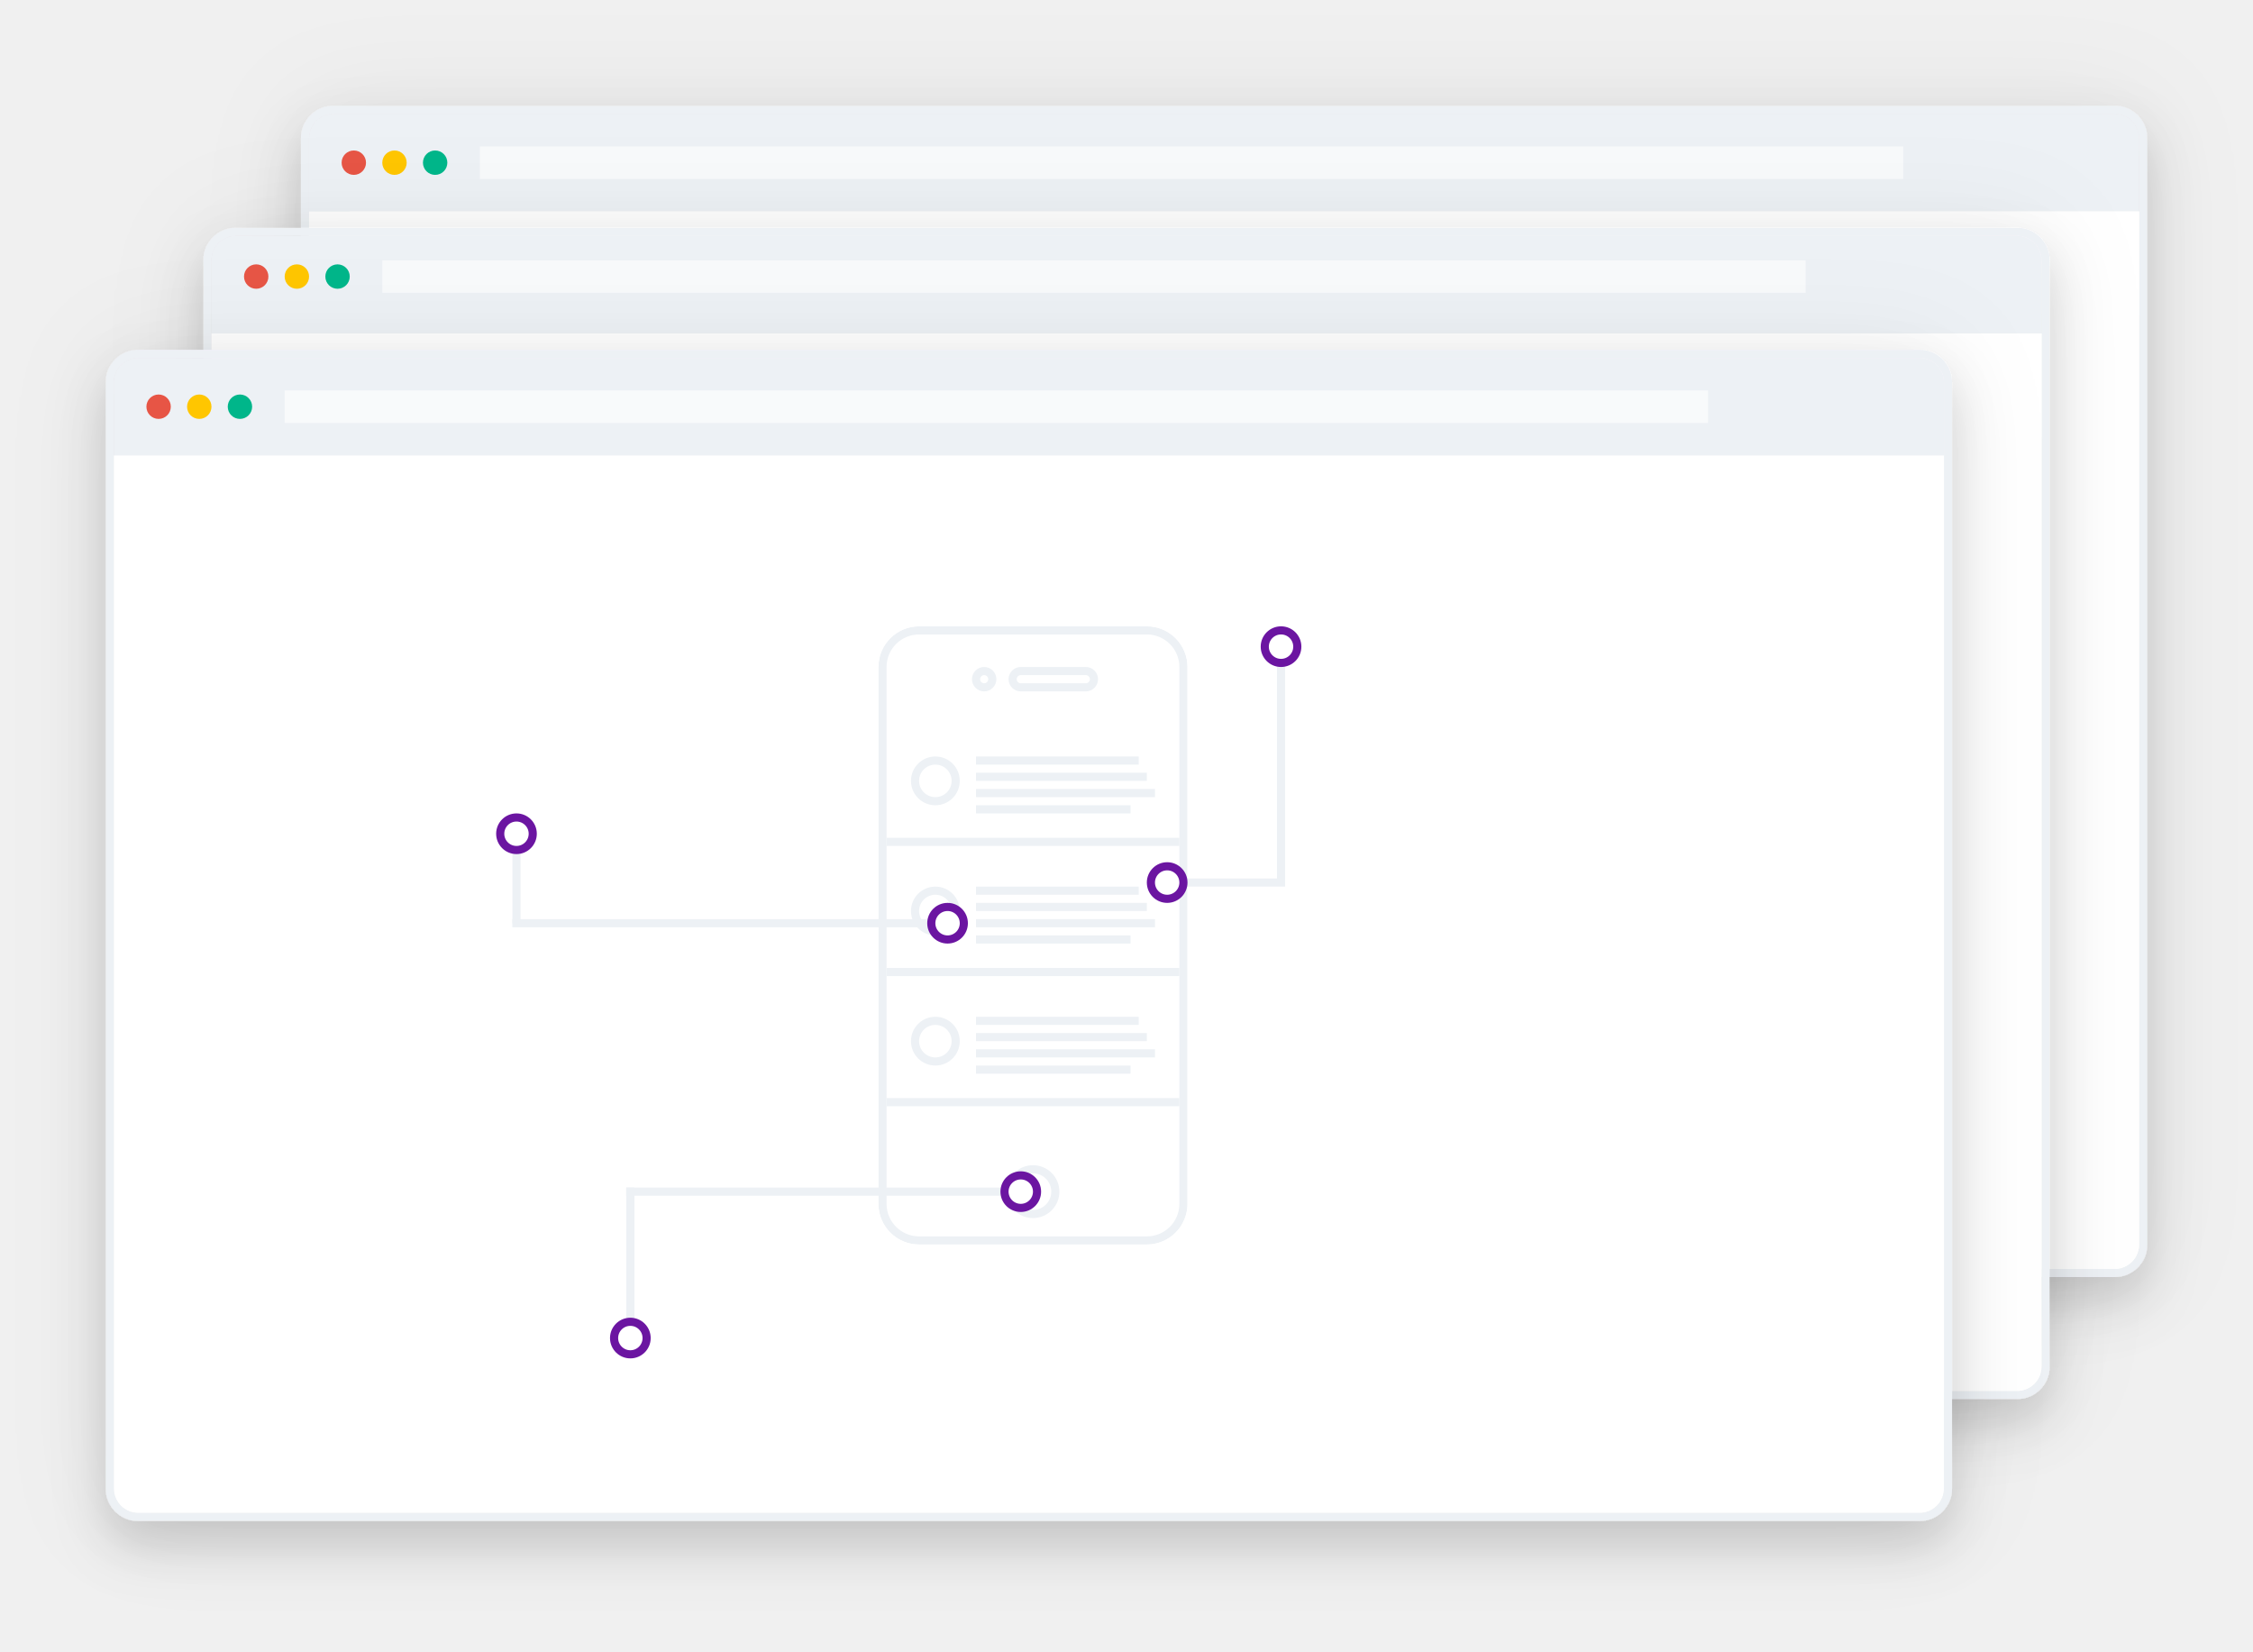
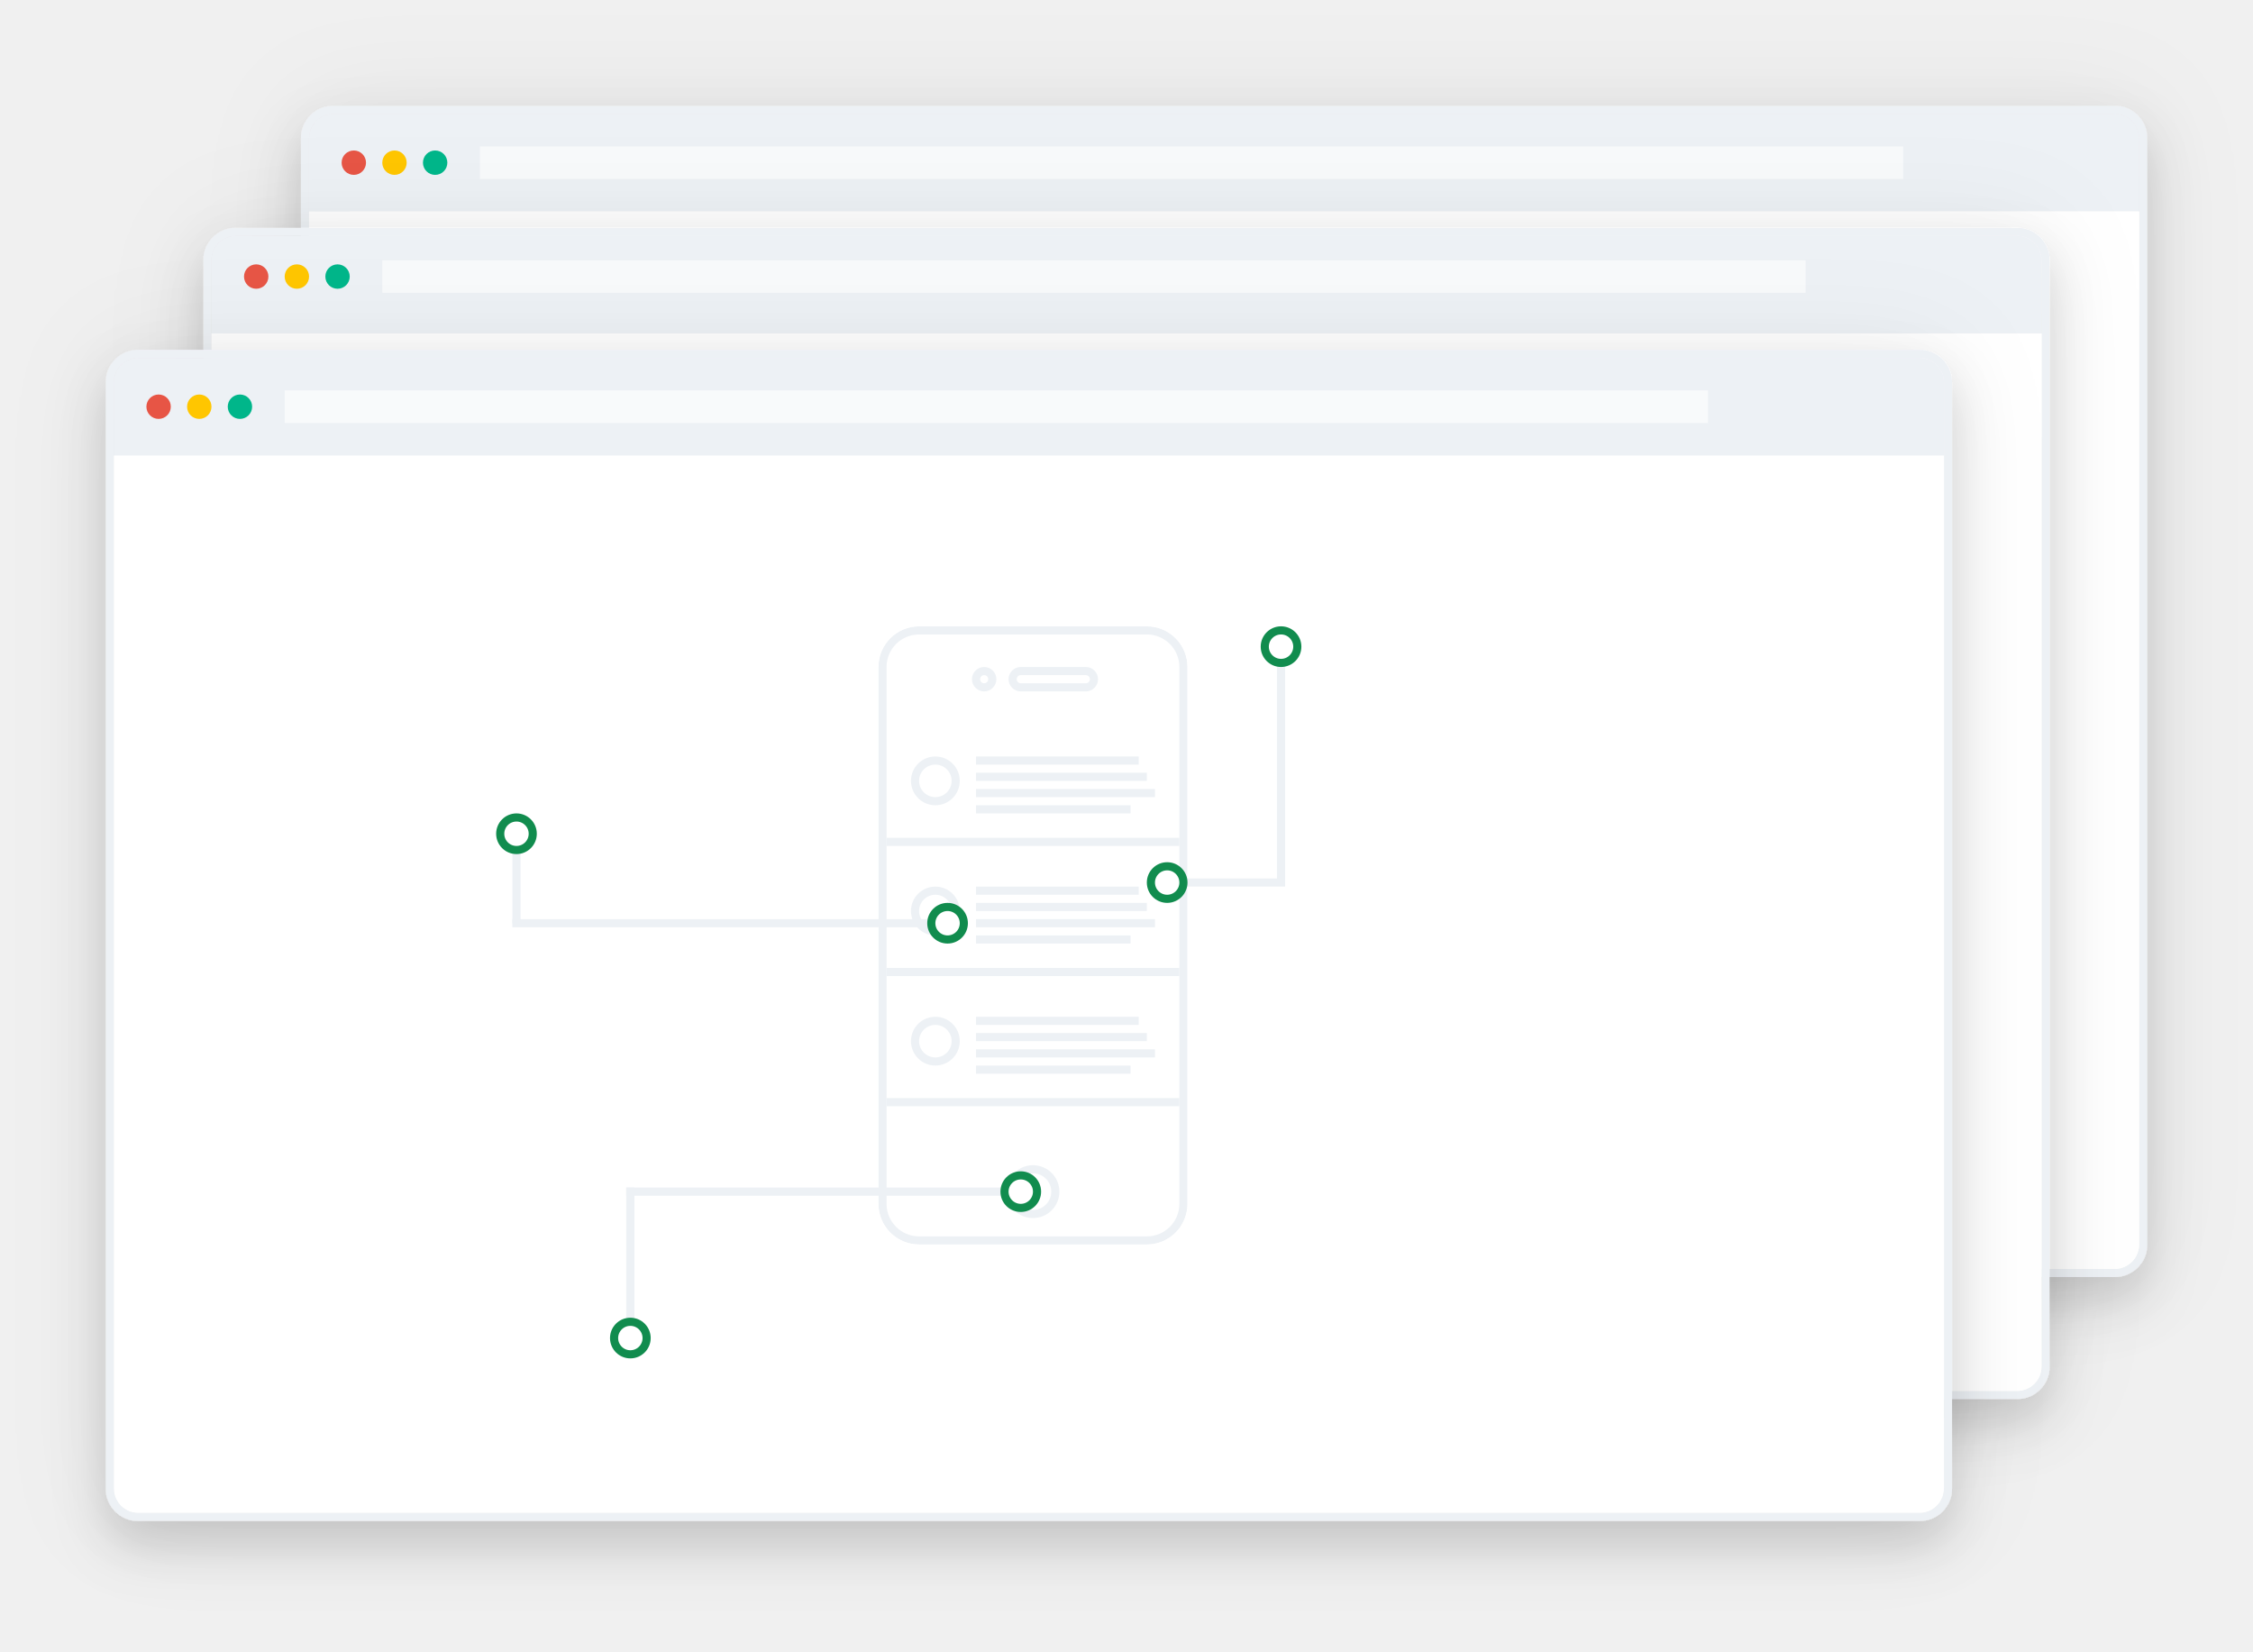
<svg xmlns="http://www.w3.org/2000/svg" xmlns:xlink="http://www.w3.org/1999/xlink" width="277px" height="203px" viewBox="0 0 277 203" version="1.1">
  <defs>
    <filter x="-50%" y="-50%" width="200%" height="200%" filterUnits="objectBoundingBox" id="filter-1">
      <feOffset dx="0" dy="3" in="SourceAlpha" result="shadowOffsetOuter1" />
      <feGaussianBlur stdDeviation="3" in="shadowOffsetOuter1" result="shadowBlurOuter1" />
      <feColorMatrix values="0 0 0 0 0   0 0 0 0 0   0 0 0 0 0  0 0 0 0.16 0" type="matrix" in="shadowBlurOuter1" result="shadowMatrixOuter1" />
      <feMerge>
        <feMergeNode in="shadowMatrixOuter1" />
        <feMergeNode in="SourceGraphic" />
      </feMerge>
    </filter>
    <filter x="-50%" y="-50%" width="200%" height="200%" filterUnits="objectBoundingBox" id="filter-2">
      <feOffset dx="0" dy="0" in="SourceAlpha" result="shadowOffsetOuter1" />
      <feGaussianBlur stdDeviation="6.5" in="shadowOffsetOuter1" result="shadowBlurOuter1" />
      <feColorMatrix values="0 0 0 0 0   0 0 0 0 0   0 0 0 0 0  0 0 0 0.058 0" type="matrix" in="shadowBlurOuter1" result="shadowMatrixOuter1" />
      <feMerge>
        <feMergeNode in="shadowMatrixOuter1" />
        <feMergeNode in="SourceGraphic" />
      </feMerge>
    </filter>
    <rect id="path-3" x="0" y="0" width="225" height="142" rx="3" />
    <mask id="mask-5" maskContentUnits="userSpaceOnUse" maskUnits="objectBoundingBox" x="-1" y="-1" width="227" height="144">
      <rect x="-1" y="-1" width="227" height="144" fill="white" />
      <use xlink:href="#path-3" fill="black" />
    </mask>
    <filter x="-50%" y="-50%" width="200%" height="200%" filterUnits="objectBoundingBox" id="filter-6">
      <feOffset dx="0" dy="3" in="SourceAlpha" result="shadowOffsetOuter1" />
      <feGaussianBlur stdDeviation="3" in="shadowOffsetOuter1" result="shadowBlurOuter1" />
      <feColorMatrix values="0 0 0 0 0   0 0 0 0 0   0 0 0 0 0  0 0 0 0.16 0" type="matrix" in="shadowBlurOuter1" result="shadowMatrixOuter1" />
      <feMerge>
        <feMergeNode in="shadowMatrixOuter1" />
        <feMergeNode in="SourceGraphic" />
      </feMerge>
    </filter>
    <filter x="-50%" y="-50%" width="200%" height="200%" filterUnits="objectBoundingBox" id="filter-7">
      <feOffset dx="0" dy="0" in="SourceAlpha" result="shadowOffsetOuter1" />
      <feGaussianBlur stdDeviation="6.5" in="shadowOffsetOuter1" result="shadowBlurOuter1" />
      <feColorMatrix values="0 0 0 0 0   0 0 0 0 0   0 0 0 0 0  0 0 0 0.058 0" type="matrix" in="shadowBlurOuter1" result="shadowMatrixOuter1" />
      <feMerge>
        <feMergeNode in="shadowMatrixOuter1" />
        <feMergeNode in="SourceGraphic" />
      </feMerge>
    </filter>
    <rect id="path-8" x="0" y="0" width="225" height="142" rx="3" />
    <mask id="mask-10" maskContentUnits="userSpaceOnUse" maskUnits="objectBoundingBox" x="-1" y="-1" width="227" height="144">
      <rect x="-1" y="-1" width="227" height="144" fill="white" />
      <use xlink:href="#path-8" fill="black" />
    </mask>
    <filter x="-50%" y="-50%" width="200%" height="200%" filterUnits="objectBoundingBox" id="filter-11">
      <feOffset dx="0" dy="3" in="SourceAlpha" result="shadowOffsetOuter1" />
      <feGaussianBlur stdDeviation="3" in="shadowOffsetOuter1" result="shadowBlurOuter1" />
      <feColorMatrix values="0 0 0 0 0   0 0 0 0 0   0 0 0 0 0  0 0 0 0.16 0" type="matrix" in="shadowBlurOuter1" result="shadowMatrixOuter1" />
      <feMerge>
        <feMergeNode in="shadowMatrixOuter1" />
        <feMergeNode in="SourceGraphic" />
      </feMerge>
    </filter>
    <filter x="-50%" y="-50%" width="200%" height="200%" filterUnits="objectBoundingBox" id="filter-12">
      <feOffset dx="0" dy="0" in="SourceAlpha" result="shadowOffsetOuter1" />
      <feGaussianBlur stdDeviation="6.5" in="shadowOffsetOuter1" result="shadowBlurOuter1" />
      <feColorMatrix values="0 0 0 0 0   0 0 0 0 0   0 0 0 0 0  0 0 0 0.058 0" type="matrix" in="shadowBlurOuter1" result="shadowMatrixOuter1" />
      <feMerge>
        <feMergeNode in="shadowMatrixOuter1" />
        <feMergeNode in="SourceGraphic" />
      </feMerge>
    </filter>
    <rect id="path-13" x="0" y="0" width="225" height="142" rx="3" />
    <mask id="mask-15" maskContentUnits="userSpaceOnUse" maskUnits="objectBoundingBox" x="-1" y="-1" width="227" height="144">
      <rect x="-1" y="-1" width="227" height="144" fill="white" />
      <use xlink:href="#path-13" fill="black" />
    </mask>
    <rect id="path-16" x="0" y="0" width="38" height="76" rx="5" />
    <mask id="mask-17" maskContentUnits="userSpaceOnUse" maskUnits="objectBoundingBox" x="0" y="0" width="38" height="76" fill="white">
      <use xlink:href="#path-16" />
    </mask>
    <mask id="mask-19" maskContentUnits="userSpaceOnUse" maskUnits="objectBoundingBox" x="0" y="0" width="38" height="76" fill="white">
      <use xlink:href="#path-16" />
    </mask>
    <circle id="path-20" cx="6" cy="3" r="3" />
    <mask id="mask-21" maskContentUnits="userSpaceOnUse" maskUnits="objectBoundingBox" x="0" y="0" width="6" height="6" fill="white">
      <use xlink:href="#path-20" />
    </mask>
    <circle id="path-22" cx="6" cy="3" r="3" />
    <mask id="mask-23" maskContentUnits="userSpaceOnUse" maskUnits="objectBoundingBox" x="0" y="0" width="6" height="6" fill="white">
      <use xlink:href="#path-22" />
    </mask>
    <circle id="path-24" cx="6" cy="3" r="3" />
    <mask id="mask-25" maskContentUnits="userSpaceOnUse" maskUnits="objectBoundingBox" x="0" y="0" width="6" height="6" fill="white">
      <use xlink:href="#path-24" />
    </mask>
    <rect id="path-26" x="-5" y="15" width="4" height="4" />
    <mask id="mask-27" maskContentUnits="userSpaceOnUse" maskUnits="objectBoundingBox" x="0" y="0" width="4" height="4" fill="white">
      <use xlink:href="#path-26" />
    </mask>
    <circle id="path-28" cx="2" cy="1.5" r="1.5" />
    <mask id="mask-29" maskContentUnits="userSpaceOnUse" maskUnits="objectBoundingBox" x="0" y="0" width="3" height="3" fill="white">
      <use xlink:href="#path-28" />
    </mask>
    <circle id="path-30" cx="8" cy="64.5" r="3.25" />
    <mask id="mask-31" maskContentUnits="userSpaceOnUse" maskUnits="objectBoundingBox" x="0" y="0" width="6.5" height="6.5" fill="white">
      <use xlink:href="#path-30" />
    </mask>
    <rect id="path-32" x="5" y="0" width="11" height="3" rx="1.5" />
    <mask id="mask-33" maskContentUnits="userSpaceOnUse" maskUnits="objectBoundingBox" x="0" y="0" width="11" height="3" fill="white">
      <use xlink:href="#path-32" />
    </mask>
    <circle id="path-34" cx="2.5" cy="2.5" r="2.5" />
    <mask id="mask-35" maskContentUnits="userSpaceOnUse" maskUnits="objectBoundingBox" x="0" y="0" width="5" height="5" fill="white">
      <use xlink:href="#path-34" />
    </mask>
    <circle id="path-36" cx="55.5" cy="13.5" r="2.5" />
    <mask id="mask-37" maskContentUnits="userSpaceOnUse" maskUnits="objectBoundingBox" x="0" y="0" width="5" height="5" fill="white">
      <use xlink:href="#path-36" />
    </mask>
    <circle id="path-38" cx="16.5" cy="2.5" r="2.5" />
    <mask id="mask-39" maskContentUnits="userSpaceOnUse" maskUnits="objectBoundingBox" x="0" y="0" width="5" height="5" fill="white">
      <use xlink:href="#path-38" />
    </mask>
    <circle id="path-40" cx="2.5" cy="31.5" r="2.5" />
    <mask id="mask-41" maskContentUnits="userSpaceOnUse" maskUnits="objectBoundingBox" x="0" y="0" width="5" height="5" fill="white">
      <use xlink:href="#path-40" />
    </mask>
    <circle id="path-42" cx="2.5" cy="20.5" r="2.5" />
    <mask id="mask-43" maskContentUnits="userSpaceOnUse" maskUnits="objectBoundingBox" x="0" y="0" width="5" height="5" fill="white">
      <use xlink:href="#path-42" />
    </mask>
    <circle id="path-44" cx="50.5" cy="2.5" r="2.5" />
    <mask id="mask-45" maskContentUnits="userSpaceOnUse" maskUnits="objectBoundingBox" x="0" y="0" width="5" height="5" fill="white">
      <use xlink:href="#path-44" />
    </mask>
  </defs>
  <g id="Page-1" stroke="none" stroke-width="1" fill="none" fill-rule="evenodd">
    <g id="Artboard-2" transform="translate(-372, -236)">
      <g id="fblue2" transform="translate(386, 250)">
        <g id="hiddenback" filter="url(#filter-1)" transform="translate(24, 0)">
          <g id="browser">
            <g id="main-window" filter="url(#filter-2)">
              <mask id="mask-4" fill="white">
                <use xlink:href="#path-3" />
              </mask>
              <g id="Mask">
                <use fill="#EDF1F5" fill-rule="evenodd" xlink:href="#path-3" />
                <use stroke="#EDF1F5" mask="url(#mask-5)" stroke-width="2" xlink:href="#path-3" />
              </g>
              <rect id="window-mask" fill="#FFFFFF" mask="url(#mask-4)" x="-1" y="12" width="227" height="169" />
              <rect id="window-mask-copy" fill="#FFFFFF" mask="url(#mask-4)" x="5" y="12" width="227" height="169" />
            </g>
            <g id="top" transform="translate(4, 4)">
              <circle id="Oval-1" fill="#00B68A" cx="11.5" cy="2" r="1.5" />
              <circle id="Oval-1-Copy" fill="#FFC600" cx="6.5" cy="2" r="1.5" />
              <circle id="Oval-1-Copy-2" fill="#E75545" cx="1.5" cy="2" r="1.5" />
              <rect id="address-bar" fill="#FFFFFF" opacity="0.625" x="17" y="0" width="175" height="4" />
            </g>
          </g>
        </g>
        <g id="hiddenmiddle" filter="url(#filter-6)" transform="translate(12, 15)">
          <g id="browser">
            <g id="main-window" filter="url(#filter-7)">
              <mask id="mask-9" fill="white">
                <use xlink:href="#path-8" />
              </mask>
              <g id="Mask">
                <use fill="#EDF1F5" fill-rule="evenodd" xlink:href="#path-8" />
                <use stroke="#EDF1F5" mask="url(#mask-10)" stroke-width="2" xlink:href="#path-8" />
              </g>
              <rect id="window-mask" fill="#FFFFFF" mask="url(#mask-9)" x="-1" y="12" width="227" height="169" />
              <rect id="window-mask-copy" fill="#FFFFFF" mask="url(#mask-9)" x="5" y="12" width="227" height="169" />
            </g>
            <g id="top" transform="translate(4, 3)">
              <circle id="Oval-1" fill="#00B68A" cx="11.5" cy="2" r="1.5" />
              <circle id="Oval-1-Copy" fill="#FFC600" cx="6.5" cy="2" r="1.5" />
              <circle id="Oval-1-Copy-2" fill="#E75545" cx="1.5" cy="2" r="1.5" />
              <rect id="address-bar" fill="#FFFFFF" opacity="0.625" x="17" y="0" width="175" height="4" />
            </g>
          </g>
        </g>
        <g id="bottom-right" filter="url(#filter-11)" transform="translate(0, 30)">
          <g id="browser">
            <g id="main-window" filter="url(#filter-12)">
              <mask id="mask-14" fill="white">
                <use xlink:href="#path-13" />
              </mask>
              <g id="Mask">
                <use fill="#EDF1F5" fill-rule="evenodd" xlink:href="#path-13" />
                <use stroke="#EDF1F5" mask="url(#mask-15)" stroke-width="2" xlink:href="#path-13" />
              </g>
              <rect id="window-mask" fill="#FFFFFF" mask="url(#mask-14)" x="-1" y="12" width="227" height="169" />
            </g>
            <g id="top" transform="translate(4, 4)">
              <circle id="Oval-1" fill="#00B68A" cx="11.5" cy="2" r="1.5" />
              <circle id="Oval-1-Copy" fill="#FFC600" cx="6.5" cy="2" r="1.5" />
              <circle id="Oval-1-Copy-2" fill="#E75545" cx="1.5" cy="2" r="1.5" />
              <rect id="address-bar" fill="#FFFFFF" opacity="0.625" x="17" y="0" width="175" height="4" />
            </g>
          </g>
        </g>
        <g id="iphone" transform="translate(94, 63)">
          <g id="Group-5">
            <mask id="mask-18" fill="white">
              <use xlink:href="#path-16" />
            </mask>
            <g id="Rectangle-37" stroke="#EDF1F5" mask="url(#mask-17)" stroke-width="2" fill="#FFFFFF">
              <use mask="url(#mask-19)" xlink:href="#path-16" />
            </g>
            <g id="Group-6" mask="url(#mask-18)">
              <g transform="translate(1, 16)">
                <use id="Oval-46-Copy" stroke="#EDF1F5" mask="url(#mask-21)" stroke-width="2" fill="none" xlink:href="#path-20" />
                <rect id="Rectangle-243" stroke="none" fill="#EDF1F5" fill-rule="evenodd" x="11" y="0" width="20" height="1" />
                <rect id="Rectangle-243" stroke="none" fill="#EDF1F5" fill-rule="evenodd" x="11" y="2" width="21" height="1" />
                <rect id="Rectangle-243" stroke="none" fill="#EDF1F5" fill-rule="evenodd" x="11" y="4" width="22" height="1" />
                <rect id="Rectangle-243" stroke="none" fill="#EDF1F5" fill-rule="evenodd" x="11" y="6" width="19" height="1" />
                <rect id="Rectangle-243" stroke="none" fill="#EDF1F5" fill-rule="evenodd" x="0" y="10" width="36" height="1" />
              </g>
            </g>
            <g id="Group-6" mask="url(#mask-18)">
              <g transform="translate(1, 48)">
                <use id="Oval-46-Copy" stroke="#EDF1F5" mask="url(#mask-23)" stroke-width="2" fill="none" xlink:href="#path-22" />
                <rect id="Rectangle-243" stroke="none" fill="#EDF1F5" fill-rule="evenodd" x="11" y="0" width="20" height="1" />
                <rect id="Rectangle-243" stroke="none" fill="#EDF1F5" fill-rule="evenodd" x="11" y="2" width="21" height="1" />
                <rect id="Rectangle-243" stroke="none" fill="#EDF1F5" fill-rule="evenodd" x="11" y="4" width="22" height="1" />
                <rect id="Rectangle-243" stroke="none" fill="#EDF1F5" fill-rule="evenodd" x="11" y="6" width="19" height="1" />
                <rect id="Rectangle-243" stroke="none" fill="#EDF1F5" fill-rule="evenodd" x="0" y="10" width="36" height="1" />
              </g>
            </g>
            <g id="Group-6" mask="url(#mask-18)">
              <g transform="translate(1, 32)">
                <use id="Oval-46-Copy" stroke="#EDF1F5" mask="url(#mask-25)" stroke-width="2" fill="none" xlink:href="#path-24" />
                <rect id="Rectangle-243" stroke="none" fill="#EDF1F5" fill-rule="evenodd" x="11" y="0" width="20" height="1" />
                <rect id="Rectangle-243" stroke="none" fill="#EDF1F5" fill-rule="evenodd" x="11" y="2" width="21" height="1" />
                <rect id="Rectangle-243" stroke="none" fill="#EDF1F5" fill-rule="evenodd" x="11" y="4" width="22" height="1" />
                <rect id="Rectangle-243" stroke="none" fill="#EDF1F5" fill-rule="evenodd" x="11" y="6" width="19" height="1" />
                <rect id="Rectangle-243" stroke="none" fill="#EDF1F5" fill-rule="evenodd" x="0" y="10" width="36" height="1" />
              </g>
            </g>
            <g id="Rectangle-212-Copy" mask="url(#mask-18)" stroke-width="2" stroke="#EDF1F5">
              <use mask="url(#mask-27)" xlink:href="#path-26" />
            </g>
            <path d="M-6.509,63.5 L48.5,63.5" id="Line-Copy-5" stroke="#EDF1F5" stroke-linecap="square" mask="url(#mask-18)" />
            <path d="M-8.509,11.5 L46.5,11.5" id="Line" stroke="#EDF1F5" stroke-linecap="square" mask="url(#mask-18)" />
            <g id="Group-2" mask="url(#mask-18)" stroke="#EDF1F5" stroke-width="2" fill="#FFFFFF">
              <g transform="translate(11, 5)">
                <use id="Oval-9" mask="url(#mask-29)" xlink:href="#path-28" />
                <use id="Oval-9" mask="url(#mask-31)" xlink:href="#path-30" />
                <use id="Rectangle-106" mask="url(#mask-33)" xlink:href="#path-32" />
              </g>
            </g>
          </g>
        </g>
        <g id="accents" transform="translate(47, 63)">
          <g id="Group-9" transform="translate(0, 23)">
            <path d="M2.5,5 L2.5,13" id="Line" stroke="#EDF1F5" stroke-linecap="square" />
            <path d="M27.057,-11.943 L27.057,38.067" id="Line" stroke="#EDF1F5" stroke-linecap="square" transform="translate(27.0574, 13.5) rotate(-270) translate(-27.0574, -13.5) " />
-             <use id="Oval-70" stroke="#6b15a1" mask="url(#mask-35)" stroke-width="2" xlink:href="#path-34" />
-             <use id="Oval-70-Copy" stroke="#6b15a1" mask="url(#mask-37)" stroke-width="2" fill="#FFFFFF" xlink:href="#path-36" />
+             <use id="Oval-70" stroke="#118C4E" mask="url(#mask-35)" stroke-width="2" xlink:href="#path-34" />
+             <use id="Oval-70-Copy" stroke="#118C4E" mask="url(#mask-37)" stroke-width="2" fill="#FFFFFF" xlink:href="#path-36" />
          </g>
          <g id="Group-9-Copy-2" transform="translate(80, 0)">
            <path d="M16.5,4.5 L16.5,31" id="Line" stroke="#EDF1F5" stroke-linecap="square" />
            <path d="M9.5,24.5 L9.5,38.067" id="Line" stroke="#EDF1F5" stroke-linecap="square" transform="translate(9.5, 31.5) rotate(-270) translate(-9.5, -31.5) " />
-             <use id="Oval-70" stroke="#6b15a1" mask="url(#mask-39)" stroke-width="2" xlink:href="#path-38" />
-             <use id="Oval-70-Copy" stroke="#6b15a1" mask="url(#mask-41)" stroke-width="2" fill="#FFFFFF" xlink:href="#path-40" />
+             <use id="Oval-70" stroke="#118C4E" mask="url(#mask-39)" stroke-width="2" xlink:href="#path-38" />
+             <use id="Oval-70-Copy" stroke="#118C4E" mask="url(#mask-41)" stroke-width="2" fill="#FFFFFF" xlink:href="#path-40" />
          </g>
          <g id="Group-9-Copy" transform="translate(14, 67)">
            <path d="M2.5,2.5 L2.5,18.5" id="Line" stroke="#EDF1F5" stroke-linecap="square" />
            <path d="M24.557,-20.443 L24.557,24.569" id="Line" stroke="#EDF1F5" stroke-linecap="square" transform="translate(24.5574, 2.5) rotate(-270) translate(-24.5574, -2.5) " />
-             <use id="Oval-70" stroke="#6b15a1" mask="url(#mask-43)" stroke-width="2" xlink:href="#path-42" />
-             <use id="Oval-70-Copy" stroke="#6b15a1" mask="url(#mask-45)" stroke-width="2" fill="#FFFFFF" xlink:href="#path-44" />
+             <use id="Oval-70" stroke="#118C4E" mask="url(#mask-43)" stroke-width="2" xlink:href="#path-42" />
+             <use id="Oval-70-Copy" stroke="#118C4E" mask="url(#mask-45)" stroke-width="2" fill="#FFFFFF" xlink:href="#path-44" />
          </g>
        </g>
      </g>
    </g>
  </g>
</svg>
